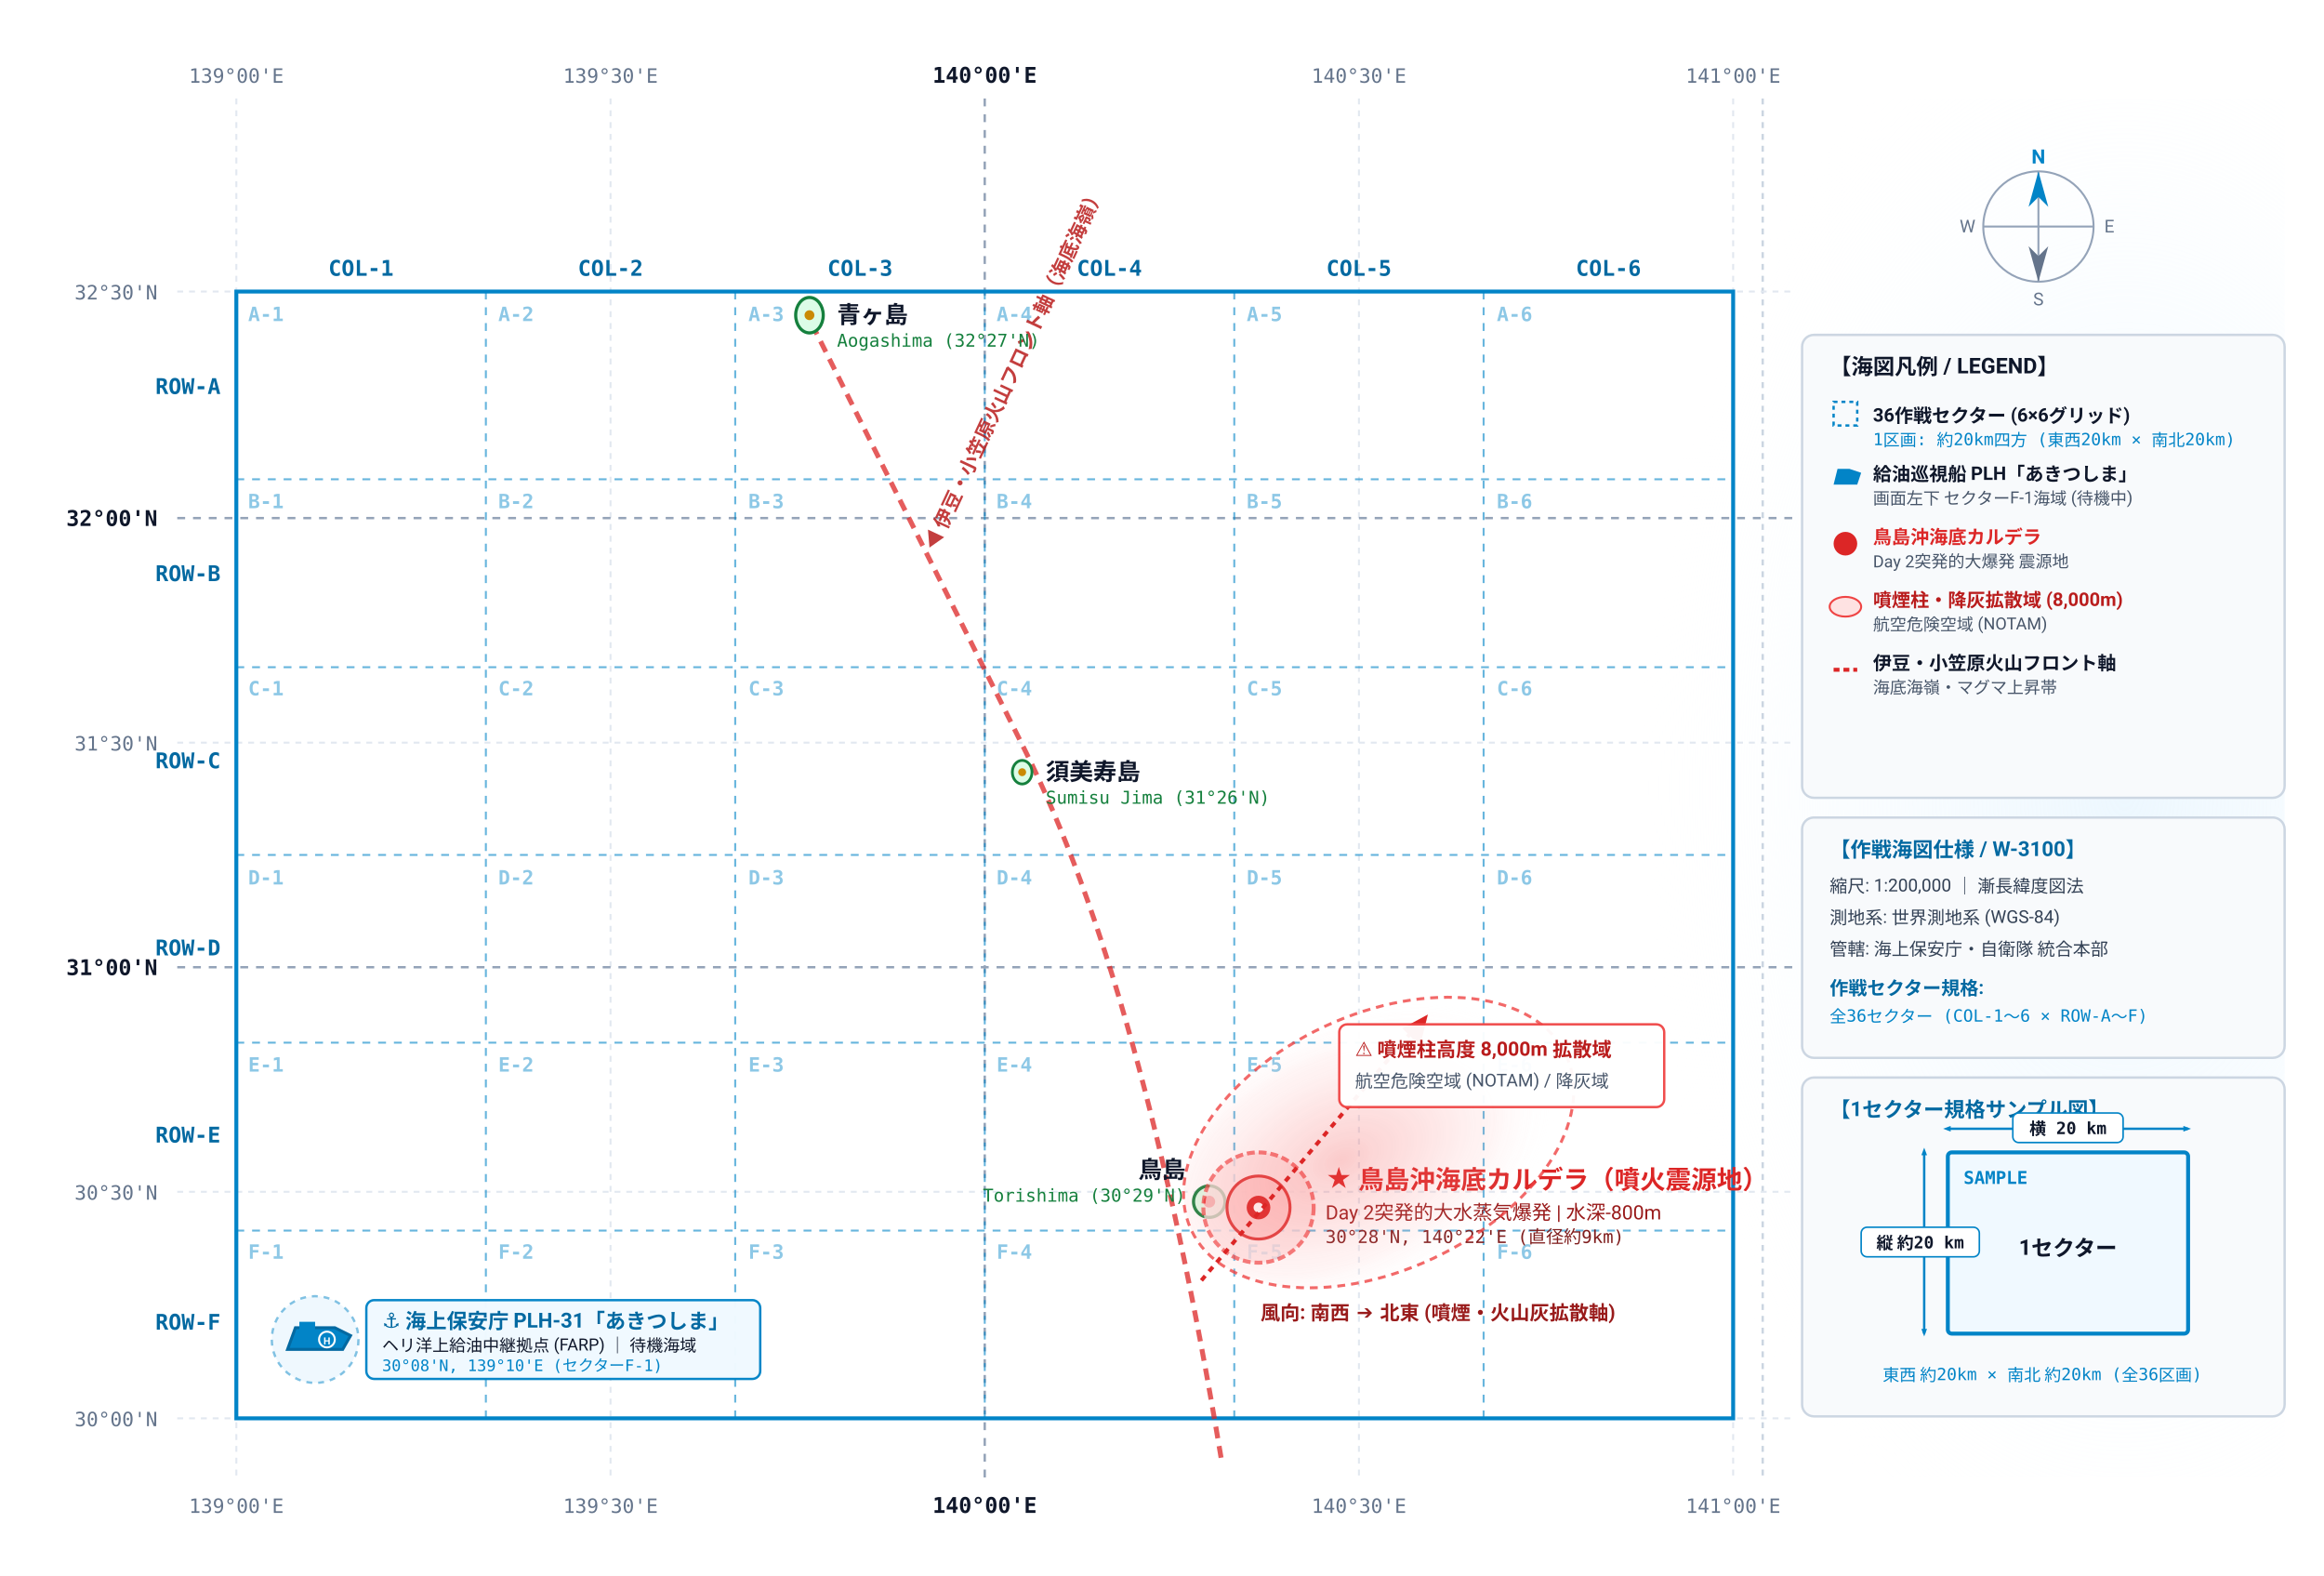
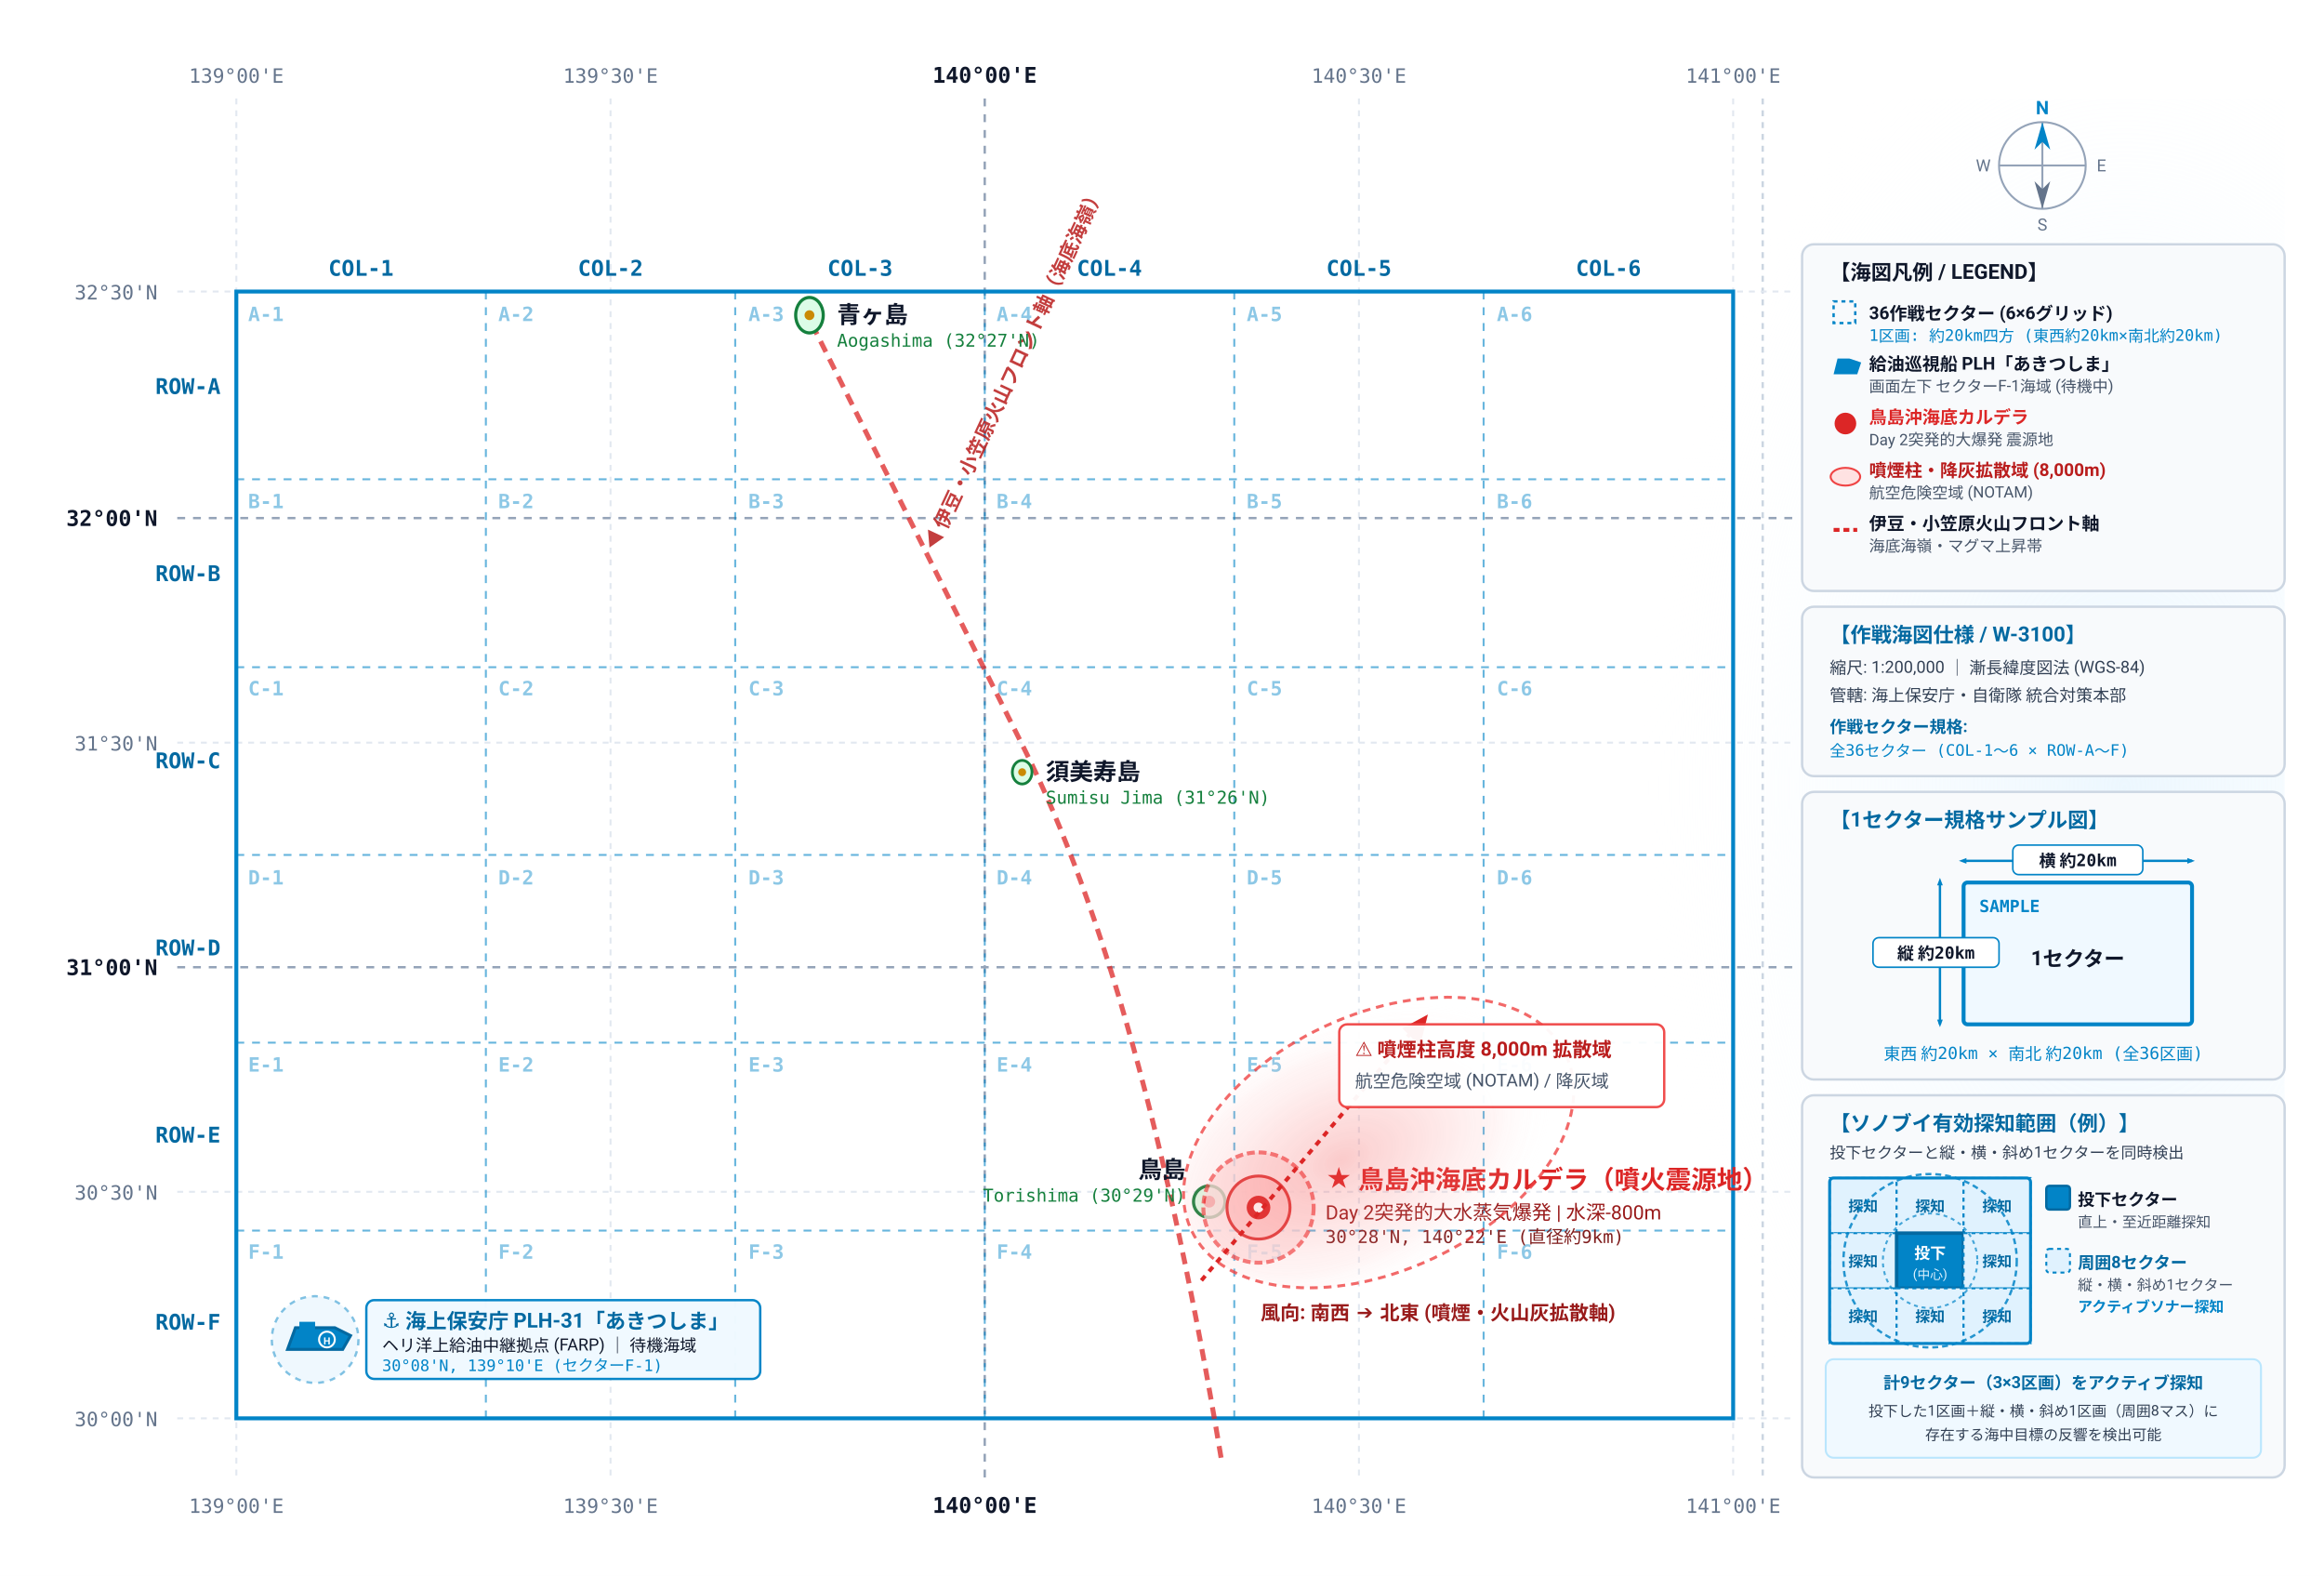
<svg xmlns="http://www.w3.org/2000/svg" viewBox="0 0 1180 800" width="1180" height="800" style="background-color:#ffffff; font-family:-apple-system, BlinkMacSystemFont, 'Segoe UI', Roboto, 'Hiragino Sans', 'Hiragino Kaku Gothic ProN', Meiryo, sans-serif;">
  <defs>
    <radialGradient id="trench-deep" cx="80%" cy="50%" r="60%">
      <stop offset="0%" stop-color="#e0f2fe" stop-opacity="0.6" />
      <stop offset="60%" stop-color="#f0f9ff" stop-opacity="0.3" />
      <stop offset="100%" stop-color="#ffffff" stop-opacity="0" />
    </radialGradient>
    <radialGradient id="ash-cloud-grad" cx="40%" cy="50%" r="55%">
      <stop offset="0%" stop-color="#ef4444" stop-opacity="0.35" />
      <stop offset="35%" stop-color="#f87171" stop-opacity="0.25" />
      <stop offset="70%" stop-color="#fca5a5" stop-opacity="0.15" />
      <stop offset="100%" stop-color="#ffffff" stop-opacity="0" />
    </radialGradient>
    <marker id="arrow-dim" viewBox="0 0 10 10" refX="5" refY="5" markerWidth="4" markerHeight="4" orient="auto-start-reverse">
      <path d="M 0 2 L 8 5 L 0 8 z" fill="#0284c7" />
    </marker>
    <marker id="arrow-dim-rev" viewBox="0 0 10 10" refX="5" refY="5" markerWidth="4" markerHeight="4" orient="auto">
      <path d="M 8 2 L 0 5 L 8 8 z" fill="#0284c7" />
    </marker>
  </defs>
  <rect width="1180" height="800" fill="#ffffff" />
  <rect x="750" y="50" width="410" height="700" fill="url(#trench-deep)" />
  <line x1="895" y1="50" x2="895" y2="750" stroke="#cbd5e1" stroke-width="1.2" stroke-dasharray="3,3" />
  <line x1="120" y1="50" x2="120" y2="750" stroke="#e2e8f0" stroke-width="1" stroke-dasharray="3,3" />
  <text x="120" y="42" fill="#64748b" font-size="10" font-family="monospace" text-anchor="middle">139°00'E</text>
  <text x="120" y="768" fill="#64748b" font-size="10" font-family="monospace" text-anchor="middle">139°00'E</text>
  <line x1="310" y1="50" x2="310" y2="750" stroke="#e2e8f0" stroke-width="1" stroke-dasharray="3,3" />
  <text x="310" y="42" fill="#64748b" font-size="10" font-family="monospace" text-anchor="middle">139°30'E</text>
  <text x="310" y="768" fill="#64748b" font-size="10" font-family="monospace" text-anchor="middle">139°30'E</text>
  <line x1="500" y1="50" x2="500" y2="750" stroke="#94a3b8" stroke-width="1.2" stroke-dasharray="4,4" />
  <text x="500" y="42" fill="#0f172a" font-size="11" font-family="monospace" font-weight="bold" text-anchor="middle">140°00'E</text>
  <text x="500" y="768" fill="#0f172a" font-size="11" font-family="monospace" font-weight="bold" text-anchor="middle">140°00'E</text>
  <line x1="690" y1="50" x2="690" y2="750" stroke="#e2e8f0" stroke-width="1" stroke-dasharray="3,3" />
  <text x="690" y="42" fill="#64748b" font-size="10" font-family="monospace" text-anchor="middle">140°30'E</text>
  <text x="690" y="768" fill="#64748b" font-size="10" font-family="monospace" text-anchor="middle">140°30'E</text>
  <line x1="880" y1="50" x2="880" y2="750" stroke="#e2e8f0" stroke-width="1" stroke-dasharray="3,3" />
  <text x="880" y="42" fill="#64748b" font-size="10" font-family="monospace" text-anchor="middle">141°00'E</text>
  <text x="880" y="768" fill="#64748b" font-size="10" font-family="monospace" text-anchor="middle">141°00'E</text>
  <line x1="90" y1="720" x2="910" y2="720" stroke="#e2e8f0" stroke-width="1" stroke-dasharray="3,3" />
  <text x="80" y="724" fill="#64748b" font-size="10" font-family="monospace" text-anchor="end">30°00'N</text>
  <line x1="90" y1="605" x2="910" y2="605" stroke="#e2e8f0" stroke-width="1" stroke-dasharray="3,3" />
  <text x="80" y="609" fill="#64748b" font-size="10" font-family="monospace" text-anchor="end">30°30'N</text>
  <line x1="90" y1="491" x2="910" y2="491" stroke="#94a3b8" stroke-width="1.2" stroke-dasharray="4,4" />
  <text x="80" y="495" fill="#0f172a" font-size="11" font-family="monospace" font-weight="bold" text-anchor="end">31°00'N</text>
  <line x1="90" y1="377" x2="910" y2="377" stroke="#e2e8f0" stroke-width="1" stroke-dasharray="3,3" />
  <text x="80" y="381" fill="#64748b" font-size="10" font-family="monospace" text-anchor="end">31°30'N</text>
  <line x1="90" y1="263" x2="910" y2="263" stroke="#94a3b8" stroke-width="1.2" stroke-dasharray="4,4" />
  <text x="80" y="267" fill="#0f172a" font-size="11" font-family="monospace" font-weight="bold" text-anchor="end">32°00'N</text>
  <line x1="90" y1="148" x2="910" y2="148" stroke="#e2e8f0" stroke-width="1" stroke-dasharray="3,3" />
  <text x="80" y="152" fill="#64748b" font-size="10" font-family="monospace" text-anchor="end">32°30'N</text>
  <g stroke="#0284c7" stroke-width="1" stroke-dasharray="4,4" opacity="0.6" fill="none">
    <line x1="246.7" y1="148" x2="246.7" y2="720" />
    <line x1="373.3" y1="148" x2="373.3" y2="720" />
    <line x1="500.0" y1="148" x2="500.0" y2="720" />
    <line x1="626.7" y1="148" x2="626.7" y2="720" />
    <line x1="753.3" y1="148" x2="753.3" y2="720" />
    <line x1="120" y1="243.3" x2="880" y2="243.3" />
    <line x1="120" y1="338.7" x2="880" y2="338.7" />
    <line x1="120" y1="434.0" x2="880" y2="434.0" />
    <line x1="120" y1="529.3" x2="880" y2="529.3" />
    <line x1="120" y1="624.7" x2="880" y2="624.7" />
  </g>
  <rect x="120" y="148" width="760" height="572" fill="none" stroke="#0284c7" stroke-width="2" />
  <g fill="#0369a1" font-size="11" font-weight="bold" font-family="monospace" text-anchor="middle">
    <text x="183.3" y="140">COL-1</text>
    <text x="310.0" y="140">COL-2</text>
    <text x="436.7" y="140">COL-3</text>
    <text x="563.3" y="140">COL-4</text>
    <text x="690.0" y="140">COL-5</text>
    <text x="816.7" y="140">COL-6</text>
  </g>
  <g fill="#0369a1" font-size="11" font-weight="bold" font-family="monospace" text-anchor="end">
    <text x="112" y="200">ROW-A</text>
    <text x="112" y="295">ROW-B</text>
    <text x="112" y="390">ROW-C</text>
    <text x="112" y="485">ROW-D</text>
    <text x="112" y="580">ROW-E</text>
    <text x="112" y="675">ROW-F</text>
  </g>
  <g fill="#0284c7" opacity="0.45" font-size="10" font-weight="bold" font-family="monospace">
    <text x="126" y="163">A-1</text>
    <text x="253" y="163">A-2</text>
    <text x="380" y="163">A-3</text>
    <text x="506" y="163">A-4</text>
    <text x="633" y="163">A-5</text>
    <text x="760" y="163">A-6</text>
    <text x="126" y="258">B-1</text>
    <text x="253" y="258">B-2</text>
    <text x="380" y="258">B-3</text>
    <text x="506" y="258">B-4</text>
    <text x="633" y="258">B-5</text>
    <text x="760" y="258">B-6</text>
    <text x="126" y="353">C-1</text>
    <text x="253" y="353">C-2</text>
    <text x="380" y="353">C-3</text>
    <text x="506" y="353">C-4</text>
    <text x="633" y="353">C-5</text>
    <text x="760" y="353">C-6</text>
    <text x="126" y="449">D-1</text>
    <text x="253" y="449">D-2</text>
    <text x="380" y="449">D-3</text>
    <text x="506" y="449">D-4</text>
    <text x="633" y="449">D-5</text>
    <text x="760" y="449">D-6</text>
    <text x="126" y="544">E-1</text>
    <text x="253" y="544">E-2</text>
    <text x="380" y="544">E-3</text>
    <text x="506" y="544">E-4</text>
    <text x="633" y="544">E-5</text>
    <text x="760" y="544">E-6</text>
    <text x="126" y="639">F-1</text>
    <text x="253" y="639">F-2</text>
    <text x="380" y="639">F-3</text>
    <text x="506" y="639">F-4</text>
    <text x="633" y="639">F-5</text>
    <text x="760" y="639">F-6</text>
  </g>
  <path d="M 620 740 Q 580 500 520 380 T 410 160" fill="none" stroke="#dc2626" stroke-width="2.5" stroke-dasharray="6,4" opacity="0.75" />
  <text x="475" y="280" fill="#b91c1c" font-size="10" font-weight="bold" opacity="0.85" transform="rotate(-65 475 280)">◀ 伊豆・小笠原火山フロント軸（海底海嶺）</text>
  <g transform="translate(411, 160)">
    <ellipse rx="7" ry="9" fill="#dcfce7" stroke="#15803d" stroke-width="1.6" />
    <circle cx="0" cy="0" r="2.5" fill="#ca8a04" />
    <text x="14" y="4" fill="#0f172a" font-size="12" font-weight="bold">青ヶ島</text>
    <text x="14" y="16" fill="#15803d" font-size="9" font-family="monospace">Aogashima (32°27'N)</text>
  </g>
  <g transform="translate(519, 392)">
    <ellipse rx="5" ry="6" fill="#dcfce7" stroke="#15803d" stroke-width="1.4" />
    <circle cx="0" cy="0" r="2" fill="#ca8a04" />
    <text x="12" y="4" fill="#0f172a" font-size="12" font-weight="bold">須美寿島</text>
    <text x="12" y="16" fill="#15803d" font-size="9" font-family="monospace">Sumisu Jima (31°26'N)</text>
  </g>
  <g transform="translate(614, 610)">
    <ellipse rx="8" ry="8" fill="#dcfce7" stroke="#15803d" stroke-width="1.6" />
    <circle cx="0" cy="0" r="3" fill="#dc2626" />
    <text x="-12" y="-12" fill="#0f172a" font-size="12" font-weight="bold" text-anchor="end">鳥島</text>
    <text x="-12" y="0" fill="#15803d" font-size="9" font-family="monospace" text-anchor="end">Torishima (30°29'N)</text>
  </g>
  <g transform="translate(639, 613)">
    <circle cx="0" cy="0" r="28" fill="#fee2e2" opacity="0.75" stroke="#ef4444" stroke-width="2" stroke-dasharray="4,2" />
    <circle cx="0" cy="0" r="16" fill="#fecaca" opacity="0.9" stroke="#dc2626" stroke-width="1.5" />
    <circle cx="0" cy="0" r="6" fill="#dc2626" />
    <circle cx="0" cy="0" r="2.5" fill="#ffffff" />
    <text x="34" y="-10" fill="#dc2626" font-size="13" font-weight="bold">★ 鳥島沖海底カルデラ（噴火震源地）</text>
    <text x="34" y="6" fill="#991b1b" font-size="10">Day 2突発的大水蒸気爆発 | 水深-800m</text>
    <text x="34" y="18" fill="#7f1d1d" font-size="9" font-family="monospace">30°28'N, 140°22'E (直径約9km)</text>
  </g>
  <g>
    <ellipse cx="700" cy="580" rx="105" ry="65" transform="rotate(-25 700 580)" fill="url(#ash-cloud-grad)" stroke="#ef4444" stroke-width="1.5" stroke-dasharray="4,3" opacity="0.8" />
    <line x1="610" y1="650" x2="720" y2="520" stroke="#dc2626" stroke-width="2" stroke-dasharray="3,3" />
    <polygon points="725,515 712,522 721,531" fill="#dc2626" />
    <text x="640" y="670" fill="#991b1b" font-size="10" font-weight="bold">風向: 南西 ➔ 北東 (噴煙・火山灰拡散軸)</text>
    <rect x="680" y="520" width="165" height="42" rx="4" fill="#ffffff" opacity="0.95" stroke="#ef4444" stroke-width="1.2" />
    <text x="688" y="536" fill="#b91c1c" font-size="10" font-weight="bold">⚠️ 噴煙柱高度 8,000m 拡散域</text>
    <text x="688" y="552" fill="#475569" font-size="9">航空危険空域 (NOTAM) / 降灰域</text>
  </g>
  <g transform="translate(160, 680)">
    <circle cx="0" cy="0" r="22" fill="#e0f2fe" opacity="0.5" stroke="#0284c7" stroke-width="1.2" stroke-dasharray="3,3" />
    <polygon points="-14,5 14,5 18,-2 10,-6 -10,-6 -14,5" fill="#0284c7" stroke="#0369a1" stroke-width="1.5" />
    <circle cx="6" cy="0" r="4" fill="none" stroke="#ffffff" stroke-width="1" />
    <text x="6" y="2.5" fill="#ffffff" font-size="5" font-weight="bold" text-anchor="middle">H</text>
    <rect x="-8" y="-9" width="8" height="4" fill="#0284c7" />
    <rect x="26" y="-20" width="200" height="40" rx="4" fill="#f0f9ff" opacity="0.98" stroke="#0284c7" stroke-width="1.2" />
    <text x="34" y="-6" fill="#0369a1" font-size="10.5" font-weight="bold">⚓ 海上保安庁 PLH-31「あきつしま」</text>
    <text x="34" y="6" fill="#0f172a" font-size="8.5">ヘリ洋上給油中継拠点 (FARP) ｜ 待機海域</text>
    <text x="34" y="16" fill="#0284c7" font-size="8" font-family="monospace">30°08'N, 139°10'E (セクターF-1)</text>
  </g>
-   <g transform="translate(1035, 115)">
-     <circle cx="0" cy="0" r="28" fill="none" stroke="#94a3b8" stroke-width="1" />
-     <line x1="0" y1="-28" x2="0" y2="28" stroke="#94a3b8" stroke-width="1" />
-     <line x1="-28" y1="0" x2="28" y2="0" stroke="#94a3b8" stroke-width="1" />
-     <polygon points="0,-28 -5,-10 0,-15 5,-10" fill="#0284c7" />
-     <polygon points="0,28 -5,10 0,15 5,10" fill="#64748b" />
-     <text x="0" y="-32" fill="#0284c7" font-size="10" font-weight="bold" text-anchor="middle">N</text>
-     <text x="0" y="40" fill="#64748b" font-size="9" text-anchor="middle">S</text>
-     <text x="36" y="3" fill="#64748b" font-size="9" text-anchor="middle">E</text>
-     <text x="-36" y="3" fill="#64748b" font-size="9" text-anchor="middle">W</text>
-   </g>
-   <g transform="translate(915, 170)">
-     <rect width="245" height="235" rx="6" fill="#f8fafc" opacity="0.98" stroke="#cbd5e1" stroke-width="1.2" />
-     <text x="14" y="20" fill="#0f172a" font-size="11" font-weight="bold">【海図凡例 / LEGEND】</text>
-     <rect x="16" y="34" width="12" height="12" fill="none" stroke="#0284c7" stroke-width="1.2" stroke-dasharray="2,2" />
-     <text x="36" y="44" fill="#0f172a" font-size="9.5" font-weight="bold">36作戦セクター (6×6グリッド)</text>
-     <text x="36" y="56" fill="#0284c7" font-size="8.5" font-family="monospace">1区画: 約20km四方 (東西20km × 南北20km)</text>
-     <polygon points="16,76 28,76 30,70 24,68 18,68" fill="#0284c7" />
-     <text x="36" y="74" fill="#0f172a" font-size="9.5" font-weight="bold">給油巡視船 PLH「あきつしま」</text>
-     <text x="36" y="86" fill="#475569" font-size="8.5">画面左下 セクターF-1海域 (待機中)</text>
-     <circle cx="22" cy="106" r="6" fill="#dc2626" />
-     <text x="36" y="106" fill="#dc2626" font-size="9.5" font-weight="bold">鳥島沖海底カルデラ</text>
-     <text x="36" y="118" fill="#475569" font-size="8.5">Day 2突発的大爆発 震源地</text>
-     <ellipse cx="22" cy="138" rx="8" ry="5" fill="#fee2e2" stroke="#ef4444" stroke-width="1" />
-     <text x="36" y="138" fill="#b91c1c" font-size="9.5" font-weight="bold">噴煙柱・降灰拡散域 (8,000m)</text>
-     <text x="36" y="150" fill="#475569" font-size="8.5">航空危険空域 (NOTAM)</text>
-     <line x1="16" y1="170" x2="28" y2="170" stroke="#dc2626" stroke-width="2" stroke-dasharray="3,2" />
-     <text x="36" y="170" fill="#0f172a" font-size="9.5" font-weight="bold">伊豆・小笠原火山フロント軸</text>
-     <text x="36" y="182" fill="#475569" font-size="8.5">海底海嶺・マグマ上昇帯</text>
-   </g>
-   <g transform="translate(915, 415)">
-     <rect width="245" height="122" rx="6" fill="#f8fafc" opacity="0.98" stroke="#cbd5e1" stroke-width="1.2" />
-     <text x="14" y="20" fill="#0369a1" font-size="10.5" font-weight="bold">【作戦海図仕様 / W-3100】</text>
-     <text x="14" y="38" fill="#334155" font-size="9">縮尺: 1:200,000 ｜ 漸長緯度図法</text>
-     <text x="14" y="54" fill="#334155" font-size="9">測地系: 世界測地系 (WGS-84)</text>
-     <text x="14" y="70" fill="#334155" font-size="9">管轄: 海上保安庁・自衛隊 統合本部</text>
-     <text x="14" y="90" fill="#0369a1" font-size="9.5" font-weight="bold">作戦セクター規格:</text>
-     <text x="14" y="104" fill="#0284c7" font-size="8.5" font-family="monospace">全36セクター (COL-1〜6 × ROW-A〜F)</text>
-   </g>
-   <g transform="translate(915, 547)">
-     <rect width="245" height="172" rx="6" fill="#f8fafc" opacity="0.98" stroke="#cbd5e1" stroke-width="1.2" />
-     <text x="14" y="20" fill="#0369a1" font-size="10.5" font-weight="bold">【1セクター規格サンプル図】</text>
-     <g transform="translate(74, 38)">
-       <rect x="0" y="0" width="122" height="92" fill="#f0f9ff" stroke="#0284c7" stroke-width="2" rx="2" />
-       <text x="8" y="16" fill="#0284c7" font-size="9" font-weight="bold" font-family="monospace">SAMPLE</text>
-       <text x="61" y="52" fill="#0f172a" font-size="11" font-weight="bold" text-anchor="middle">1セクター</text>
-       <line x1="0" y1="-12" x2="122" y2="-12" stroke="#0284c7" stroke-width="1.2" marker-start="url(#arrow-dim-rev)" marker-end="url(#arrow-dim)" />
-       <rect x="33" y="-20" width="56" height="15" rx="3" fill="#ffffff" stroke="#0284c7" stroke-width="0.8" />
-       <text x="61" y="-9" fill="#0f172a" font-size="8.5" font-weight="bold" font-family="monospace" text-anchor="middle">横 20 km</text>
-       <line x1="-12" y1="0" x2="-12" y2="92" stroke="#0284c7" stroke-width="1.2" marker-start="url(#arrow-dim-rev)" marker-end="url(#arrow-dim)" />
-       <rect x="-44" y="38" width="60" height="15" rx="3" fill="#ffffff" stroke="#0284c7" stroke-width="0.8" />
-       <text x="-14" y="49" fill="#0f172a" font-size="8.5" font-weight="bold" font-family="monospace" text-anchor="middle">縦 約20 km</text>
+   <g transform="translate(1037, 84)">
+     <circle cx="0" cy="0" r="22" fill="none" stroke="#94a3b8" stroke-width="1" />
+     <line x1="0" y1="-22" x2="0" y2="22" stroke="#94a3b8" stroke-width="1" />
+     <line x1="-22" y1="0" x2="22" y2="0" stroke="#94a3b8" stroke-width="1" />
+     <polygon points="0,-22 -4,-8 0,-12 4,-8" fill="#0284c7" />
+     <polygon points="0,22 -4,8 0,12 4,8" fill="#64748b" />
+     <text x="0" y="-26" fill="#0284c7" font-size="9.5" font-weight="bold" text-anchor="middle">N</text>
+     <text x="0" y="33" fill="#64748b" font-size="8.5" text-anchor="middle">S</text>
+     <text x="30" y="3" fill="#64748b" font-size="8.5" text-anchor="middle">E</text>
+     <text x="-30" y="3" fill="#64748b" font-size="8.5" text-anchor="middle">W</text>
+   </g>
+   <g transform="translate(915, 124)">
+     <rect width="245" height="176" rx="6" fill="#f8fafc" opacity="0.98" stroke="#cbd5e1" stroke-width="1.2" />
+     <text x="14" y="18" fill="#0f172a" font-size="10.5" font-weight="bold">【海図凡例 / LEGEND】</text>
+     <rect x="16" y="29" width="11" height="11" fill="none" stroke="#0284c7" stroke-width="1.2" stroke-dasharray="2,2" />
+     <text x="34" y="38" fill="#0f172a" font-size="9" font-weight="bold">36作戦セクター (6×6グリッド)</text>
+     <text x="34" y="49" fill="#0284c7" font-size="8" font-family="monospace">1区画: 約20km四方 (東西約20km×南北約20km)</text>
+     <polygon points="16,66 28,66 30,60 24,58 18,58" fill="#0284c7" />
+     <text x="34" y="64" fill="#0f172a" font-size="9" font-weight="bold">給油巡視船 PLH「あきつしま」</text>
+     <text x="34" y="75" fill="#475569" font-size="8">画面左下 セクターF-1海域 (待機中)</text>
+     <circle cx="22" cy="91" r="5.5" fill="#dc2626" />
+     <text x="34" y="91" fill="#dc2626" font-size="9" font-weight="bold">鳥島沖海底カルデラ</text>
+     <text x="34" y="102" fill="#475569" font-size="8">Day 2突発的大爆発 震源地</text>
+     <ellipse cx="22" cy="118" rx="7.5" ry="4.5" fill="#fee2e2" stroke="#ef4444" stroke-width="1" />
+     <text x="34" y="118" fill="#b91c1c" font-size="9" font-weight="bold">噴煙柱・降灰拡散域 (8,000m)</text>
+     <text x="34" y="129" fill="#475569" font-size="8">航空危険空域 (NOTAM)</text>
+     <line x1="16" y1="145" x2="28" y2="145" stroke="#dc2626" stroke-width="2" stroke-dasharray="3,2" />
+     <text x="34" y="145" fill="#0f172a" font-size="9" font-weight="bold">伊豆・小笠原火山フロント軸</text>
+     <text x="34" y="156" fill="#475569" font-size="8">海底海嶺・マグマ上昇帯</text>
+   </g>
+   <g transform="translate(915, 308)">
+     <rect width="245" height="86" rx="6" fill="#f8fafc" opacity="0.98" stroke="#cbd5e1" stroke-width="1.2" />
+     <text x="14" y="18" fill="#0369a1" font-size="10.5" font-weight="bold">【作戦海図仕様 / W-3100】</text>
+     <text x="14" y="34" fill="#334155" font-size="8.5">縮尺: 1:200,000 ｜ 漸長緯度図法 (WGS-84)</text>
+     <text x="14" y="48" fill="#334155" font-size="8.5">管轄: 海上保安庁・自衛隊 統合対策本部</text>
+     <text x="14" y="64" fill="#0369a1" font-size="8.5" font-weight="bold">作戦セクター規格:</text>
+     <text x="14" y="76" fill="#0284c7" font-size="8" font-family="monospace">全36セクター (COL-1〜6 × ROW-A〜F)</text>
+   </g>
+   <g transform="translate(915, 402)">
+     <rect width="245" height="146" rx="6" fill="#f8fafc" opacity="0.98" stroke="#cbd5e1" stroke-width="1.2" />
+     <text x="14" y="18" fill="#0369a1" font-size="10.5" font-weight="bold">【1セクター規格サンプル図】</text>
+     <g transform="translate(82, 46)">
+       <rect x="0" y="0" width="116" height="72" fill="#f0f9ff" stroke="#0284c7" stroke-width="2" rx="2" />
+       <text x="8" y="15" fill="#0284c7" font-size="8.5" font-weight="bold" font-family="monospace">SAMPLE</text>
+       <text x="58" y="42" fill="#0f172a" font-size="10.5" font-weight="bold" text-anchor="middle">1セクター</text>
+       <line x1="0" y1="-11" x2="116" y2="-11" stroke="#0284c7" stroke-width="1.2" marker-start="url(#arrow-dim-rev)" marker-end="url(#arrow-dim)" />
+       <rect x="25" y="-19" width="66" height="15" rx="3" fill="#ffffff" stroke="#0284c7" stroke-width="0.8" />
+       <text x="58" y="-8" fill="#0f172a" font-size="8.5" font-weight="bold" font-family="monospace" text-anchor="middle">横 約20km</text>
+       <line x1="-12" y1="0" x2="-12" y2="72" stroke="#0284c7" stroke-width="1.2" marker-start="url(#arrow-dim-rev)" marker-end="url(#arrow-dim)" />
+       <rect x="-46" y="28" width="64" height="15" rx="3" fill="#ffffff" stroke="#0284c7" stroke-width="0.8" />
+       <text x="-14" y="39" fill="#0f172a" font-size="8.5" font-weight="bold" font-family="monospace" text-anchor="middle">縦 約20km</text>
    </g>
-     <text x="122" y="154" fill="#0284c7" font-size="8.5" font-family="monospace" text-anchor="middle">
+     <text x="122.5" y="136" fill="#0284c7" font-size="8.5" font-family="monospace" text-anchor="middle">
      東西 約20km × 南北 約20km (全36区画)
    </text>
  </g>
+   <g transform="translate(915, 556)">
+     <rect width="245" height="194" rx="6" fill="#f8fafc" opacity="0.98" stroke="#cbd5e1" stroke-width="1.2" />
+     <text x="14" y="18" fill="#0369a1" font-size="10.5" font-weight="bold">【ソノブイ有効探知範囲（例）】</text>
+     <text x="14" y="32" fill="#334155" font-size="8">投下セクターと縦・横・斜め1セクターを同時検出</text>
+     <g transform="translate(14, 42)">
+       <rect x="0" y="0" width="34" height="28" fill="#e0f2fe" stroke="#0284c7" stroke-width="1" stroke-dasharray="2,2" />
+       <text x="17" y="17" fill="#0369a1" font-size="7.5" font-weight="bold" text-anchor="middle">探知</text>
+       <rect x="34" y="0" width="34" height="28" fill="#e0f2fe" stroke="#0284c7" stroke-width="1" stroke-dasharray="2,2" />
+       <text x="51" y="17" fill="#0369a1" font-size="7.5" font-weight="bold" text-anchor="middle">探知</text>
+       <rect x="68" y="0" width="34" height="28" fill="#e0f2fe" stroke="#0284c7" stroke-width="1" stroke-dasharray="2,2" />
+       <text x="85" y="17" fill="#0369a1" font-size="7.5" font-weight="bold" text-anchor="middle">探知</text>
+       <rect x="0" y="28" width="34" height="28" fill="#e0f2fe" stroke="#0284c7" stroke-width="1" stroke-dasharray="2,2" />
+       <text x="17" y="45" fill="#0369a1" font-size="7.5" font-weight="bold" text-anchor="middle">探知</text>
+       <rect x="34" y="28" width="34" height="28" fill="#0284c7" stroke="#0369a1" stroke-width="1.8" />
+       <text x="51" y="41" fill="#ffffff" font-size="8" font-weight="bold" text-anchor="middle">投下</text>
+       <text x="51" y="51" fill="#e0f2fe" font-size="6.5" text-anchor="middle">(中心)</text>
+       <rect x="68" y="28" width="34" height="28" fill="#e0f2fe" stroke="#0284c7" stroke-width="1" stroke-dasharray="2,2" />
+       <text x="85" y="45" fill="#0369a1" font-size="7.5" font-weight="bold" text-anchor="middle">探知</text>
+       <rect x="0" y="56" width="34" height="28" fill="#e0f2fe" stroke="#0284c7" stroke-width="1" stroke-dasharray="2,2" />
+       <text x="17" y="73" fill="#0369a1" font-size="7.5" font-weight="bold" text-anchor="middle">探知</text>
+       <rect x="34" y="56" width="34" height="28" fill="#e0f2fe" stroke="#0284c7" stroke-width="1" stroke-dasharray="2,2" />
+       <text x="51" y="73" fill="#0369a1" font-size="7.5" font-weight="bold" text-anchor="middle">探知</text>
+       <rect x="68" y="56" width="34" height="28" fill="#e0f2fe" stroke="#0284c7" stroke-width="1" stroke-dasharray="2,2" />
+       <text x="85" y="73" fill="#0369a1" font-size="7.5" font-weight="bold" text-anchor="middle">探知</text>
+       <circle cx="51" cy="42" r="24" fill="none" stroke="#0284c7" stroke-width="1" stroke-dasharray="2,2" opacity="0.7" />
+       <circle cx="51" cy="42" r="44" fill="none" stroke="#0284c7" stroke-width="1.2" stroke-dasharray="3,2" opacity="0.85" />
+       <rect x="0" y="0" width="102" height="84" fill="none" stroke="#0284c7" stroke-width="1.5" rx="2" />
+     </g>
+     <g transform="translate(124, 46)">
+       <rect x="0" y="0" width="12" height="12" fill="#0284c7" stroke="#0369a1" stroke-width="1.2" rx="1.5" />
+       <text x="16" y="10" fill="#0f172a" font-size="8.5" font-weight="bold">投下セクター</text>
+       <text x="16" y="21" fill="#475569" font-size="7.5">直上・至近距離探知</text>
+       <rect x="0" y="32" width="12" height="12" fill="#e0f2fe" stroke="#0284c7" stroke-width="1" stroke-dasharray="2,2" rx="1.5" />
+       <text x="16" y="42" fill="#0369a1" font-size="8.5" font-weight="bold">周囲8セクター</text>
+       <text x="16" y="53" fill="#475569" font-size="7.5">縦・横・斜め1セクター</text>
+       <text x="16" y="64" fill="#0284c7" font-size="7.5" font-weight="bold">アクティブソナー探知</text>
+     </g>
+     <rect x="12" y="134" width="221" height="50" rx="4" fill="#f0f9ff" stroke="#bae6fd" stroke-width="1" />
+     <text x="122.5" y="149" fill="#0369a1" font-size="8.5" font-weight="bold" text-anchor="middle">
+       計9セクター（3×3区画）をアクティブ探知
+     </text>
+     <text x="122.5" y="163" fill="#334155" font-size="7.5" text-anchor="middle">
+       投下した1区画＋縦・横・斜め1区画（周囲8マス）に
+     </text>
+     <text x="122.5" y="175" fill="#334155" font-size="7.5" text-anchor="middle">
+       存在する海中目標の反響を検出可能
+     </text>
+   </g>
</svg>
